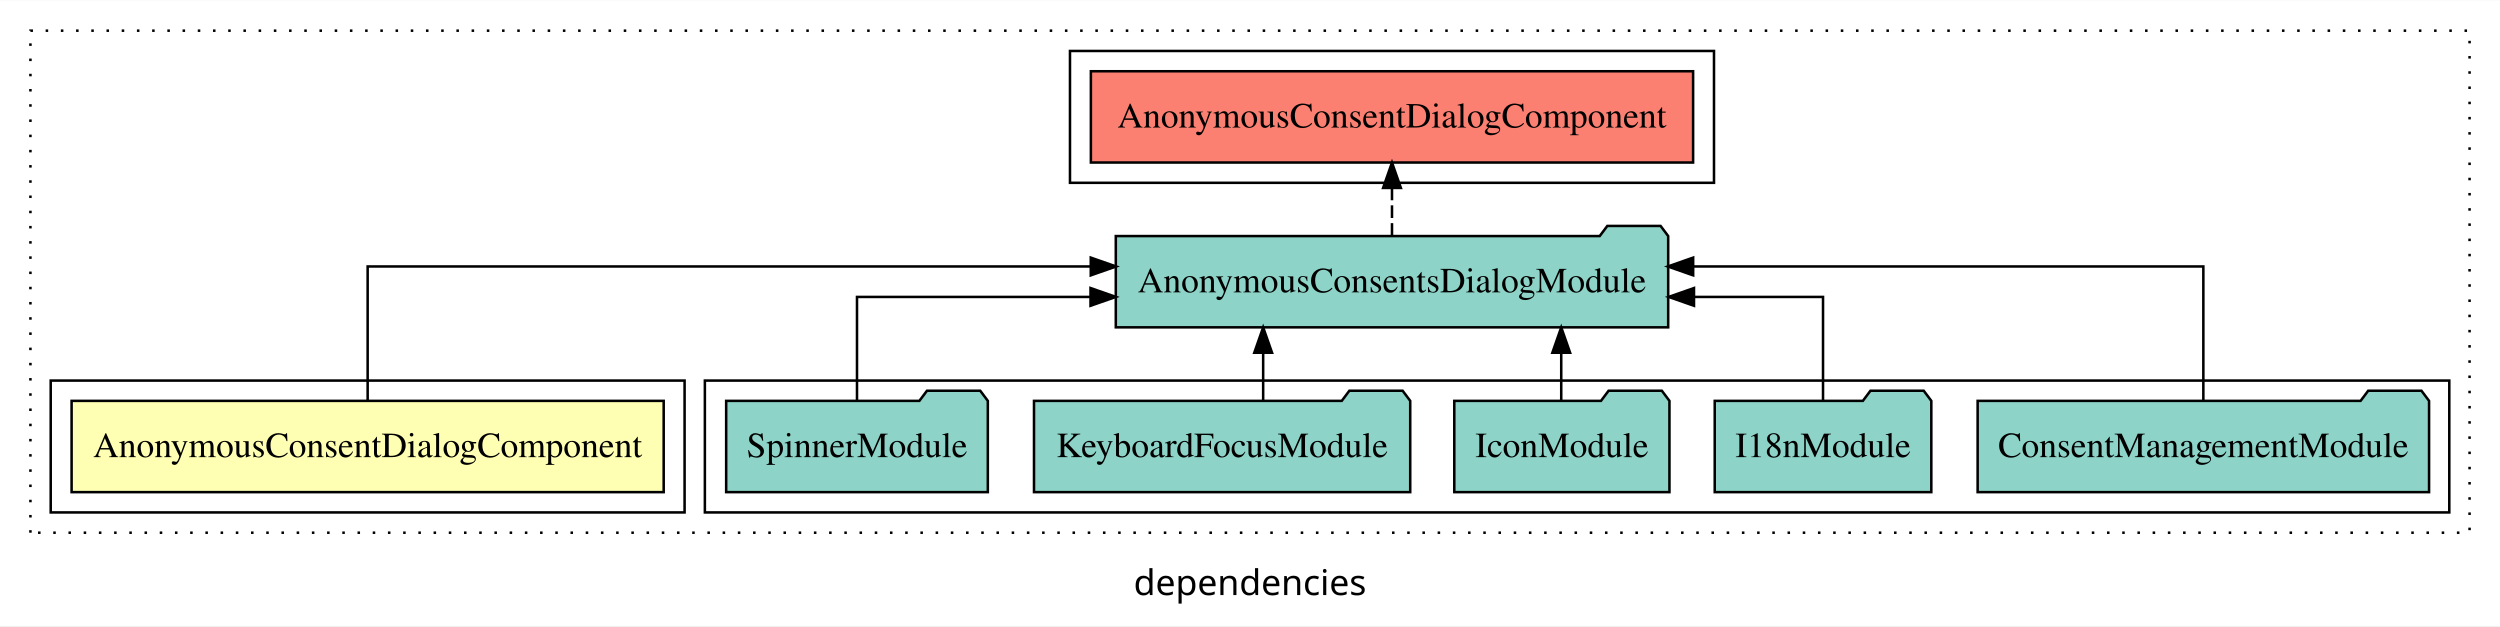
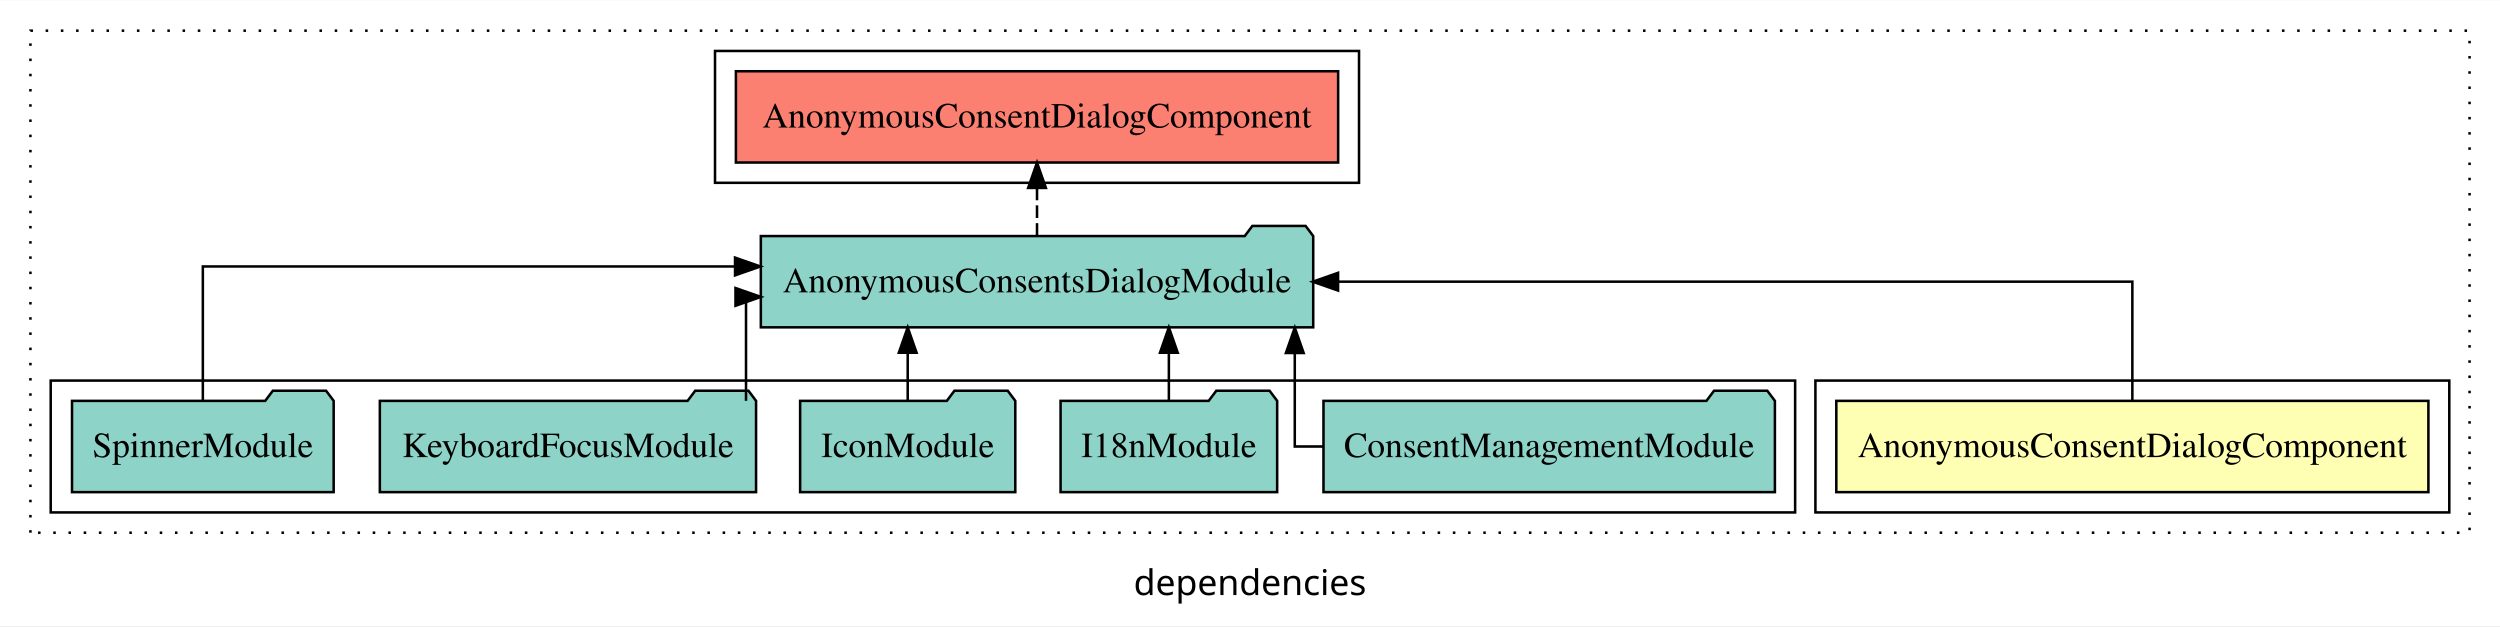
<svg xmlns="http://www.w3.org/2000/svg" width="986pt" height="247pt" viewBox="0.00 0.00 986.00 246.80">
  <g id="graph0" class="graph" transform="scale(1 1) rotate(0) translate(4 242.8)">
    <polygon fill="white" stroke="transparent" points="-4,4 -4,-242.8 982,-242.8 982,4 -4,4" />
    <text text-anchor="middle" x="489" y="-8.2" font-family="sans-serif" font-size="14.00">dependencies</text>
    <g id="clust1" class="cluster">
      <polygon fill="none" stroke="black" stroke-dasharray="1,5" points="8,-32.8 8,-230.8 970,-230.8 970,-32.8 8,-32.8" />
    </g>
+     <g id="clust2" class="cluster">
+       <polygon fill="none" stroke="black" points="712,-40.8 712,-92.8 962,-92.8 962,-40.8 712,-40.8" />
+     </g>
    <g id="clust4" class="cluster">
-       <polygon fill="none" stroke="black" points="274,-40.8 274,-92.8 962,-92.8 962,-40.8 274,-40.8" />
+       <polygon fill="none" stroke="black" points="16,-40.8 16,-92.8 704,-92.8 704,-40.8 16,-40.8" />
    </g>
    <g id="clust5" class="cluster">
-       <polygon fill="none" stroke="black" points="418,-170.8 418,-222.8 672,-222.8 672,-170.8 418,-170.8" />
-     </g>
-     <g id="clust2" class="cluster">
-       <polygon fill="none" stroke="black" points="16,-40.8 16,-92.8 266,-92.8 266,-40.8 16,-40.8" />
+       <polygon fill="none" stroke="black" points="278,-170.8 278,-222.8 532,-222.8 532,-170.8 278,-170.8" />
    </g>
    <g id="node1" class="node">
-       <polygon fill="#ffffb3" stroke="black" points="257.76,-84.8 24.24,-84.8 24.24,-48.8 257.76,-48.8 257.76,-84.8" />
-       <text text-anchor="middle" x="141" y="-62.6" font-family="Times,serif" font-size="14.00">AnonymousConsentDialogComponent</text>
+       <polygon fill="#ffffb3" stroke="black" points="953.76,-84.8 720.24,-84.8 720.24,-48.8 953.76,-48.8 953.76,-84.8" />
+       <text text-anchor="middle" x="837" y="-62.6" font-family="Times,serif" font-size="14.00">AnonymousConsentDialogComponent</text>
    </g>
    <g id="node2" class="node">
-       <polygon fill="#8dd3c7" stroke="black" points="653.93,-149.8 650.93,-153.8 629.93,-153.8 626.93,-149.8 436.07,-149.8 436.07,-113.8 653.93,-113.8 653.93,-149.8" />
-       <text text-anchor="middle" x="545" y="-127.6" font-family="Times,serif" font-size="14.00">AnonymousConsentsDialogModule</text>
+       <polygon fill="#8dd3c7" stroke="black" points="513.93,-149.8 510.93,-153.8 489.93,-153.8 486.93,-149.8 296.07,-149.8 296.07,-113.8 513.93,-113.8 513.93,-149.8" />
+       <text text-anchor="middle" x="405" y="-127.6" font-family="Times,serif" font-size="14.00">AnonymousConsentsDialogModule</text>
    </g>
    <g id="edge1" class="edge">
-       <path fill="none" stroke="black" d="M141,-85.08C141,-106.12 141,-137.8 141,-137.8 141,-137.8 426.2,-137.8 426.2,-137.8" />
-       <polygon fill="black" stroke="black" points="426.2,-141.3 436.2,-137.8 426.2,-134.3 426.2,-141.3" />
+       <path fill="none" stroke="black" d="M837,-84.91C837,-104.14 837,-131.8 837,-131.8 837,-131.8 523.73,-131.8 523.73,-131.8" />
+       <polygon fill="black" stroke="black" points="523.73,-128.3 513.73,-131.8 523.73,-135.3 523.73,-128.3" />
    </g>
    <g id="node8" class="node">
-       <polygon fill="#fb8072" stroke="black" points="663.76,-214.8 426.24,-214.8 426.24,-178.8 663.76,-178.8 663.76,-214.8" />
-       <text text-anchor="middle" x="545" y="-192.6" font-family="Times,serif" font-size="14.00">AnonymousConsentDialogComponent </text>
+       <polygon fill="#fb8072" stroke="black" points="523.76,-214.8 286.24,-214.8 286.24,-178.8 523.76,-178.8 523.76,-214.8" />
+       <text text-anchor="middle" x="405" y="-192.6" font-family="Times,serif" font-size="14.00">AnonymousConsentDialogComponent </text>
    </g>
    <g id="edge7" class="edge">
-       <path fill="none" stroke="black" stroke-dasharray="5,2" d="M545,-149.91C545,-149.91 545,-168.79 545,-168.79" />
-       <polygon fill="black" stroke="black" points="541.5,-168.79 545,-178.79 548.5,-168.79 541.5,-168.79" />
+       <path fill="none" stroke="black" stroke-dasharray="5,2" d="M405,-149.91C405,-149.91 405,-168.79 405,-168.79" />
+       <polygon fill="black" stroke="black" points="401.5,-168.79 405,-178.79 408.5,-168.79 401.5,-168.79" />
    </g>
    <g id="node3" class="node">
-       <polygon fill="#8dd3c7" stroke="black" points="954.02,-84.8 951.02,-88.8 930.02,-88.8 927.02,-84.8 775.98,-84.8 775.98,-48.8 954.02,-48.8 954.02,-84.8" />
-       <text text-anchor="middle" x="865" y="-62.6" font-family="Times,serif" font-size="14.00">ConsentManagementModule</text>
+       <polygon fill="#8dd3c7" stroke="black" points="696.02,-84.8 693.02,-88.8 672.02,-88.8 669.02,-84.8 517.98,-84.8 517.98,-48.8 696.02,-48.8 696.02,-84.8" />
+       <text text-anchor="middle" x="607" y="-62.6" font-family="Times,serif" font-size="14.00">ConsentManagementModule</text>
    </g>
    <g id="edge2" class="edge">
-       <path fill="none" stroke="black" d="M865,-85.08C865,-106.12 865,-137.8 865,-137.8 865,-137.8 663.78,-137.8 663.78,-137.8" />
-       <polygon fill="black" stroke="black" points="663.78,-134.3 653.78,-137.8 663.78,-141.3 663.78,-134.3" />
+       <path fill="none" stroke="black" d="M517.78,-66.8C510.96,-66.8 506.66,-66.8 506.66,-66.8 506.66,-66.8 506.66,-103.69 506.66,-103.69" />
+       <polygon fill="black" stroke="black" points="503.16,-103.69 506.66,-113.69 510.16,-103.69 503.16,-103.69" />
    </g>
    <g id="node4" class="node">
-       <polygon fill="#8dd3c7" stroke="black" points="757.71,-84.8 754.71,-88.8 733.71,-88.8 730.71,-84.8 672.29,-84.8 672.29,-48.8 757.71,-48.8 757.71,-84.8" />
-       <text text-anchor="middle" x="715" y="-62.6" font-family="Times,serif" font-size="14.00">I18nModule</text>
+       <polygon fill="#8dd3c7" stroke="black" points="499.71,-84.8 496.71,-88.8 475.71,-88.8 472.71,-84.8 414.29,-84.8 414.29,-48.8 499.71,-48.8 499.71,-84.8" />
+       <text text-anchor="middle" x="457" y="-62.6" font-family="Times,serif" font-size="14.00">I18nModule</text>
    </g>
    <g id="edge3" class="edge">
-       <path fill="none" stroke="black" d="M715,-84.82C715,-102.17 715,-125.8 715,-125.8 715,-125.8 664.11,-125.8 664.11,-125.8" />
-       <polygon fill="black" stroke="black" points="664.11,-122.3 654.11,-125.8 664.11,-129.3 664.11,-122.3" />
+       <path fill="none" stroke="black" d="M457,-84.91C457,-84.91 457,-103.79 457,-103.79" />
+       <polygon fill="black" stroke="black" points="453.5,-103.79 457,-113.79 460.5,-103.79 453.5,-103.79" />
    </g>
    <g id="node5" class="node">
-       <polygon fill="#8dd3c7" stroke="black" points="654.43,-84.8 651.43,-88.8 630.43,-88.8 627.43,-84.8 569.57,-84.8 569.57,-48.8 654.43,-48.8 654.43,-84.8" />
-       <text text-anchor="middle" x="612" y="-62.6" font-family="Times,serif" font-size="14.00">IconModule</text>
+       <polygon fill="#8dd3c7" stroke="black" points="396.43,-84.8 393.43,-88.8 372.43,-88.8 369.43,-84.8 311.57,-84.8 311.57,-48.8 396.43,-48.8 396.43,-84.8" />
+       <text text-anchor="middle" x="354" y="-62.6" font-family="Times,serif" font-size="14.00">IconModule</text>
    </g>
    <g id="edge4" class="edge">
-       <path fill="none" stroke="black" d="M611.75,-84.91C611.75,-84.91 611.75,-103.79 611.75,-103.79" />
-       <polygon fill="black" stroke="black" points="608.25,-103.79 611.75,-113.79 615.25,-103.79 608.25,-103.79" />
+       <path fill="none" stroke="black" d="M354,-84.91C354,-84.91 354,-103.79 354,-103.79" />
+       <polygon fill="black" stroke="black" points="350.5,-103.79 354,-113.79 357.5,-103.79 350.5,-103.79" />
    </g>
    <g id="node6" class="node">
-       <polygon fill="#8dd3c7" stroke="black" points="552.19,-84.8 549.19,-88.8 528.19,-88.8 525.19,-84.8 403.81,-84.8 403.81,-48.8 552.19,-48.8 552.19,-84.8" />
-       <text text-anchor="middle" x="478" y="-62.6" font-family="Times,serif" font-size="14.00">KeyboardFocusModule</text>
+       <polygon fill="#8dd3c7" stroke="black" points="294.19,-84.8 291.19,-88.8 270.19,-88.8 267.19,-84.8 145.81,-84.8 145.81,-48.8 294.19,-48.8 294.19,-84.8" />
+       <text text-anchor="middle" x="220" y="-62.6" font-family="Times,serif" font-size="14.00">KeyboardFocusModule</text>
    </g>
    <g id="edge5" class="edge">
-       <path fill="none" stroke="black" d="M494.19,-84.91C494.19,-84.91 494.19,-103.79 494.19,-103.79" />
-       <polygon fill="black" stroke="black" points="490.69,-103.79 494.19,-113.79 497.69,-103.79 490.69,-103.79" />
+       <path fill="none" stroke="black" d="M290.23,-84.82C290.23,-102.17 290.23,-125.8 290.23,-125.8 290.23,-125.8 290.82,-125.8 290.82,-125.8" />
+       <polygon fill="black" stroke="black" points="286.08,-129.3 296.08,-125.8 286.08,-122.3 286.08,-129.3" />
    </g>
    <g id="node7" class="node">
-       <polygon fill="#8dd3c7" stroke="black" points="385.6,-84.8 382.6,-88.8 361.6,-88.8 358.6,-84.8 282.4,-84.8 282.4,-48.8 385.6,-48.8 385.6,-84.8" />
-       <text text-anchor="middle" x="334" y="-62.6" font-family="Times,serif" font-size="14.00">SpinnerModule</text>
+       <polygon fill="#8dd3c7" stroke="black" points="127.6,-84.8 124.6,-88.8 103.6,-88.8 100.6,-84.8 24.4,-84.8 24.4,-48.8 127.6,-48.8 127.6,-84.8" />
+       <text text-anchor="middle" x="76" y="-62.6" font-family="Times,serif" font-size="14.00">SpinnerModule</text>
    </g>
    <g id="edge6" class="edge">
-       <path fill="none" stroke="black" d="M334,-84.82C334,-102.17 334,-125.8 334,-125.8 334,-125.8 426.1,-125.8 426.1,-125.8" />
-       <polygon fill="black" stroke="black" points="426.1,-129.3 436.1,-125.8 426.1,-122.3 426.1,-129.3" />
+       <path fill="none" stroke="black" d="M76,-85.08C76,-106.12 76,-137.8 76,-137.8 76,-137.8 285.9,-137.8 285.9,-137.8" />
+       <polygon fill="black" stroke="black" points="285.9,-141.3 295.9,-137.8 285.9,-134.3 285.9,-141.3" />
    </g>
  </g>
</svg>
